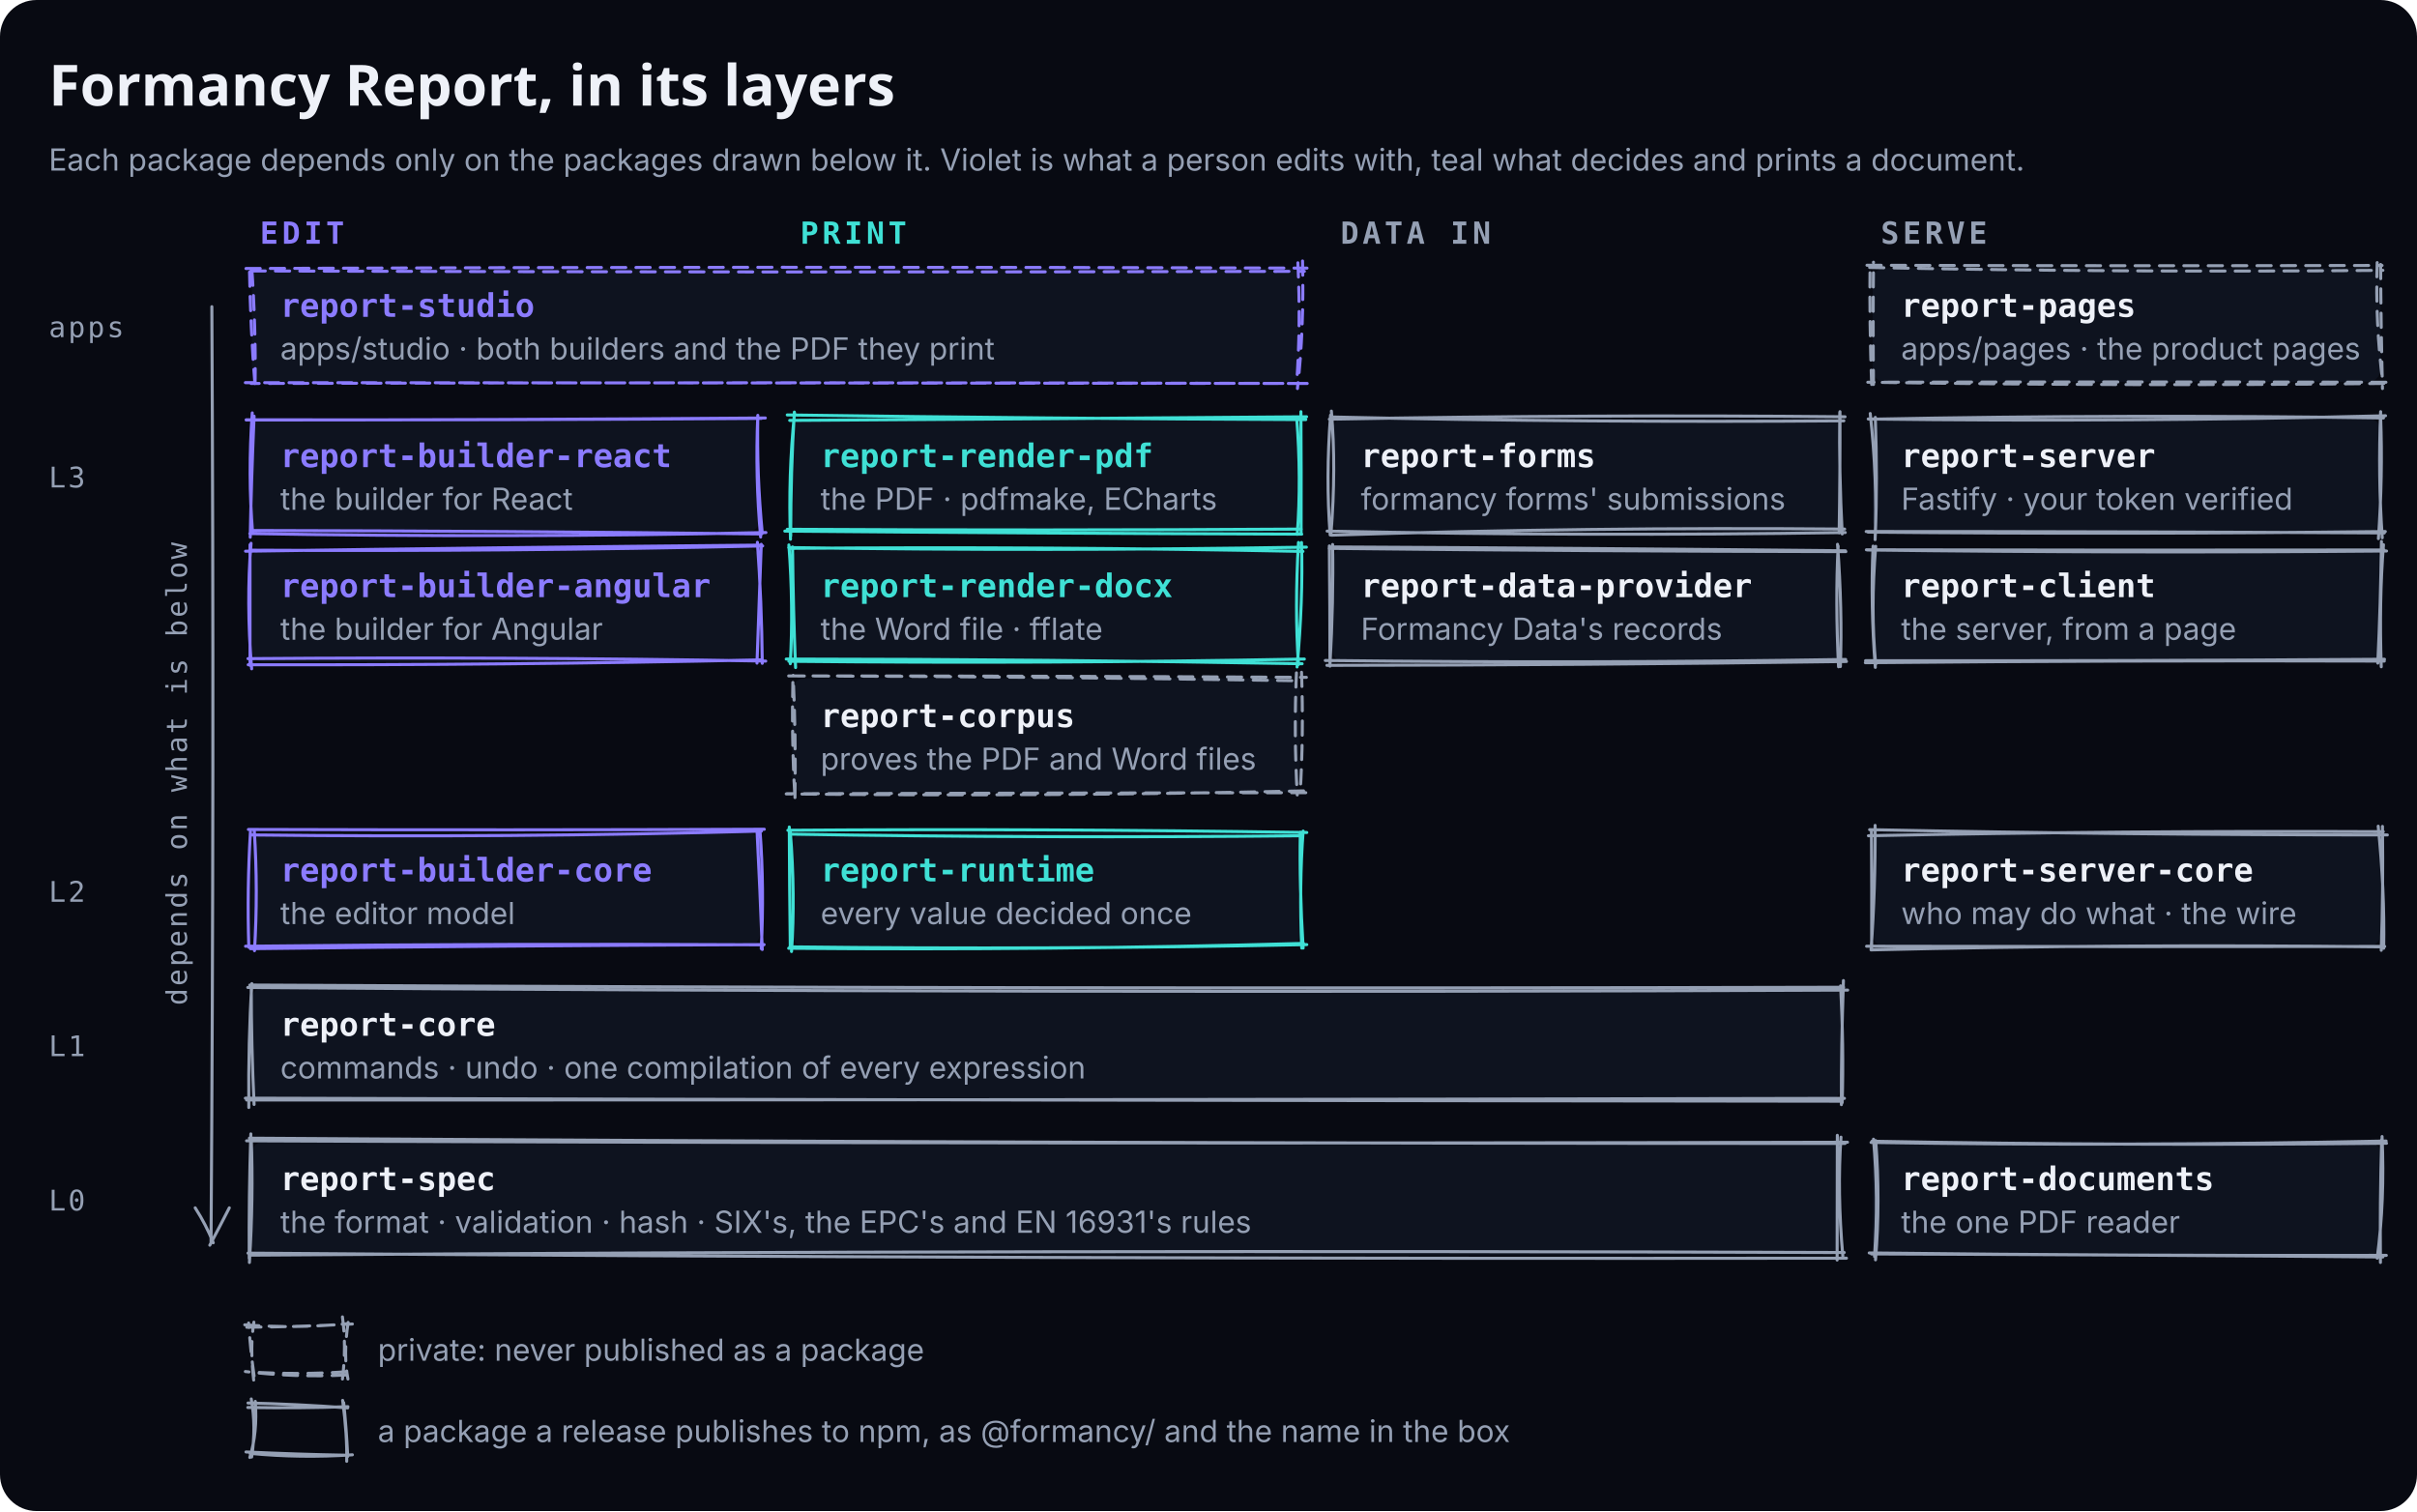
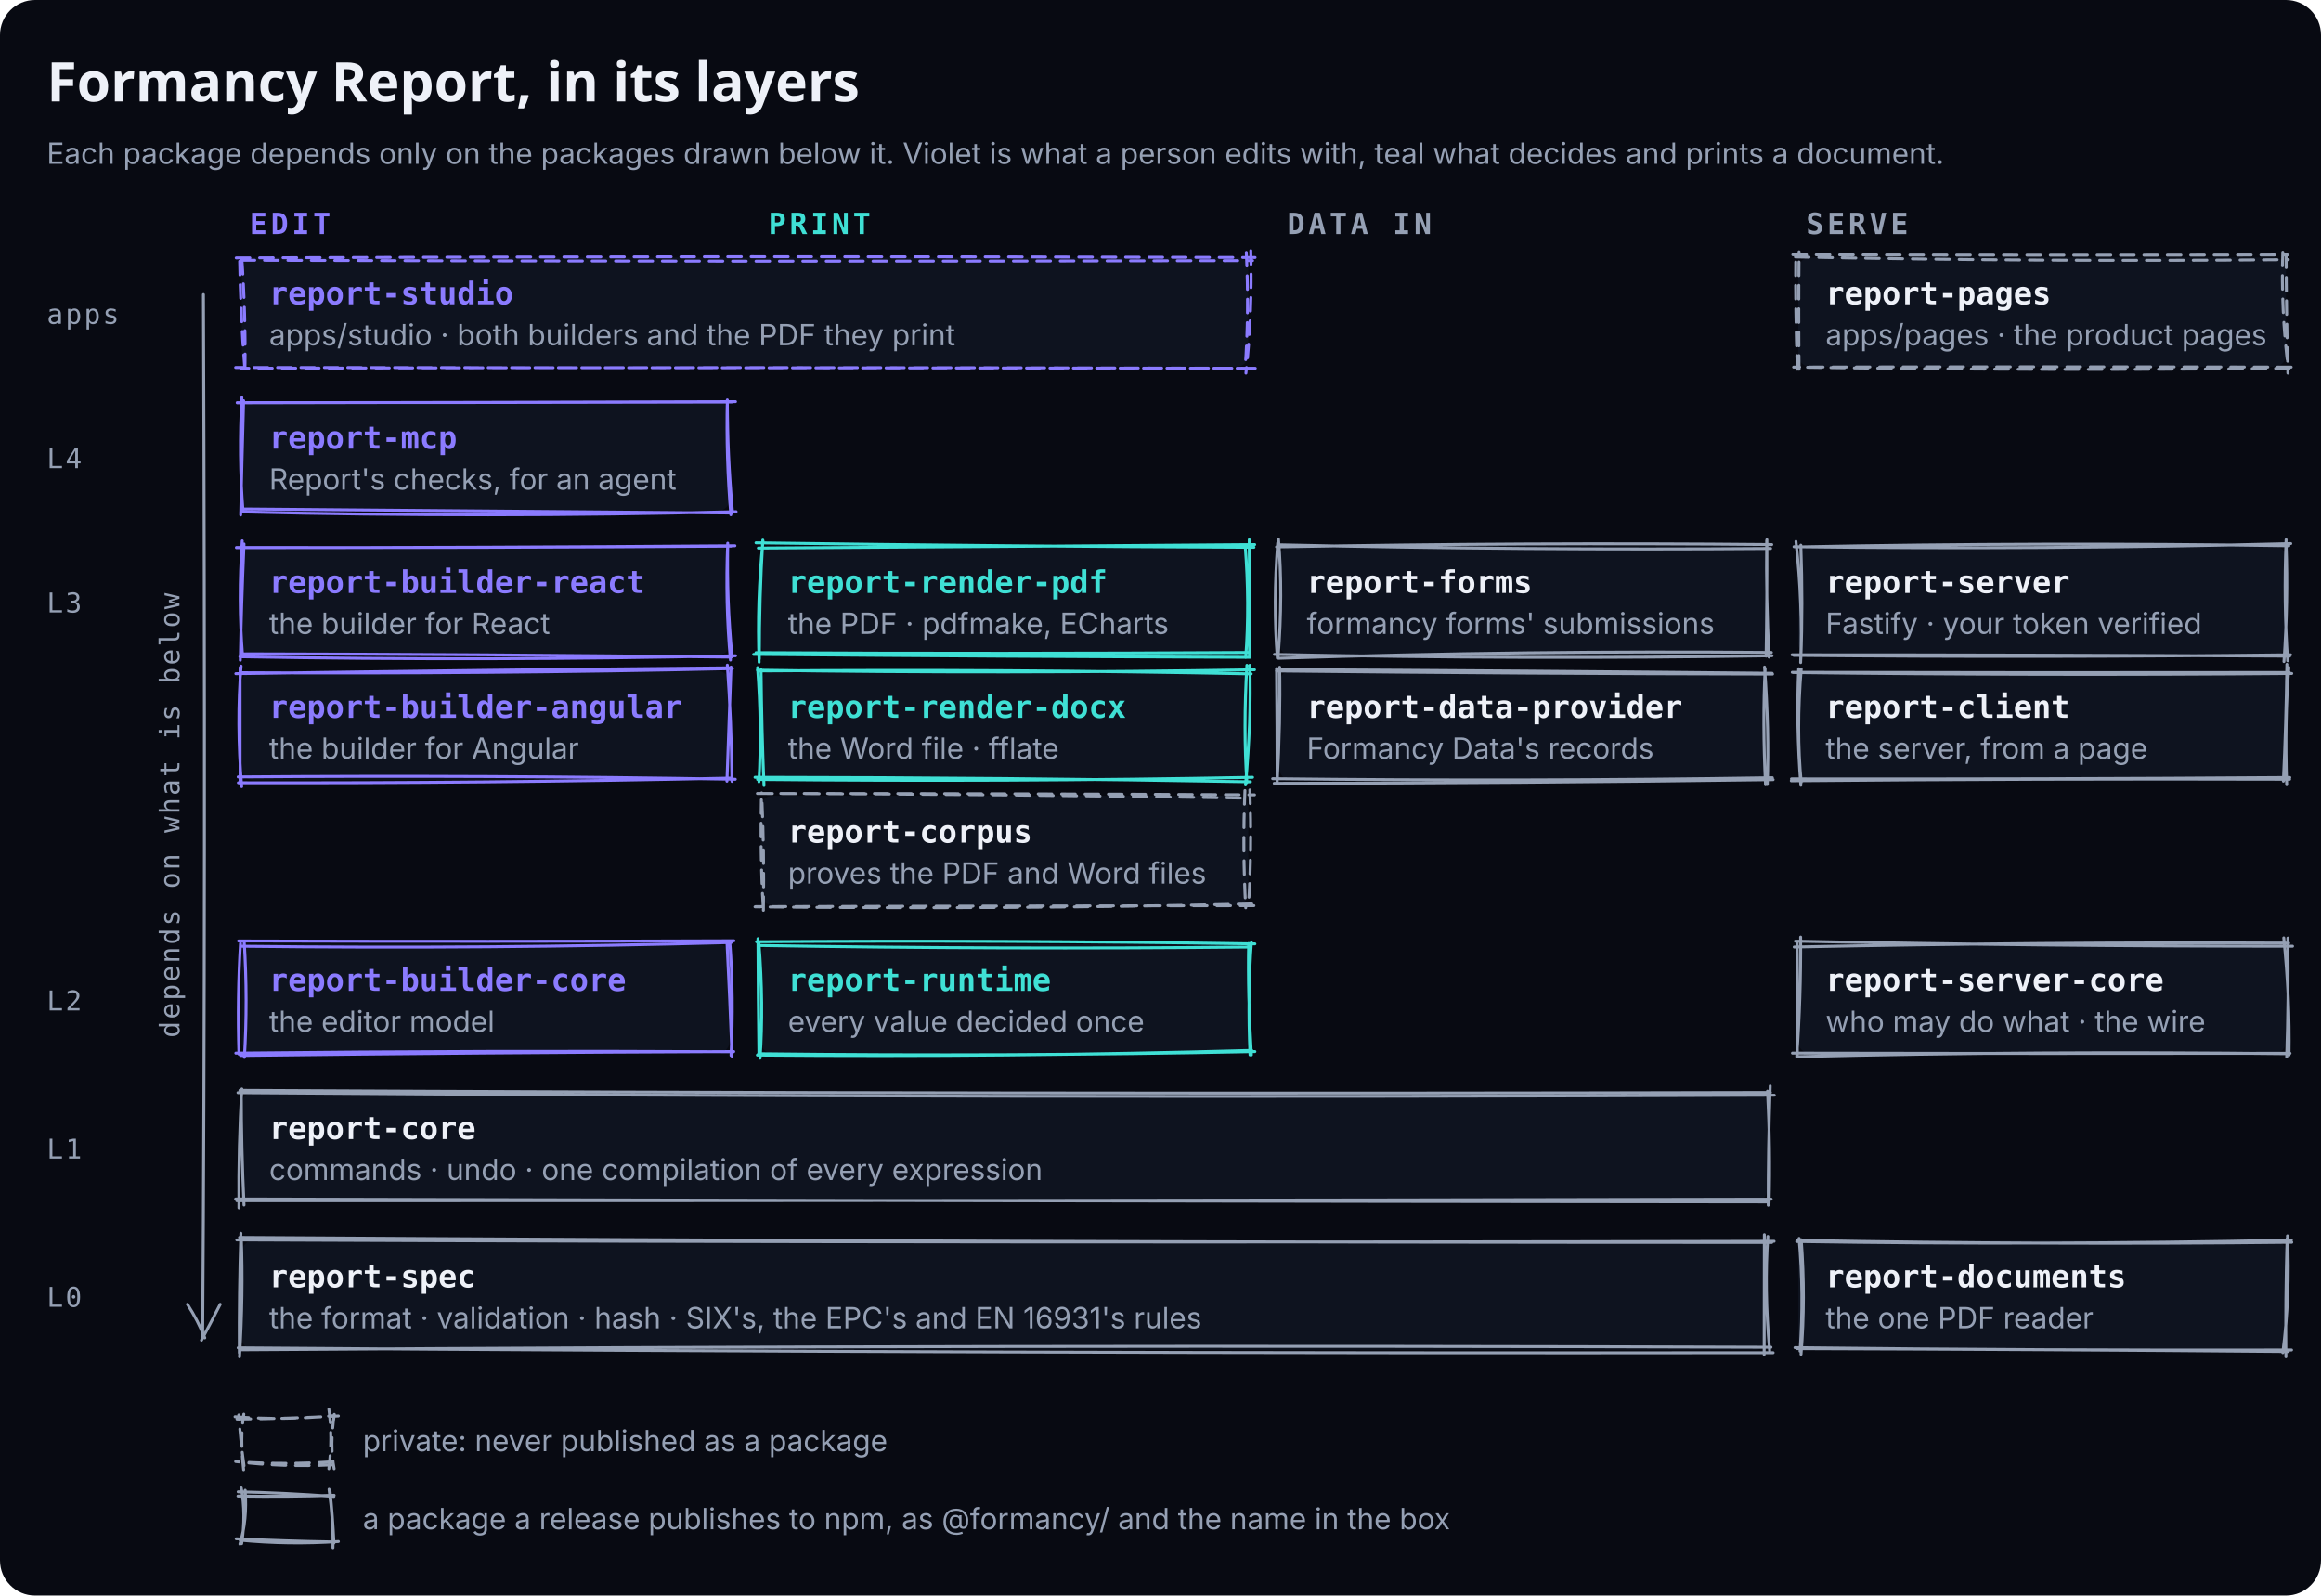
- <svg xmlns="http://www.w3.org/2000/svg" viewBox="0 0 1190 744" width="1190" height="744" role="img" aria-labelledby="title description">
+ <svg xmlns="http://www.w3.org/2000/svg" viewBox="0 0 1190 818" width="1190" height="818" role="img" aria-labelledby="title description">
  <style>
    /* The room's colours, each named as @formancy/themes/room.css names it (0034, narrowed by 0079): an image cannot
       import the room, so each is typed here, and scripts/architecture.test.mjs holds it to the installed room.css. */
    .fill-ground { fill: #080a12; }
    .fill-glass { fill: rgb(17 22 36 / 74%); }
    .fill-text { fill: #eef1f8; }
    .fill-muted { fill: #95a0b4; }
    .fill-client { fill: #8b7bff; }
    .fill-server { fill: #3fe0d5; }
    .stroke-muted { stroke: #95a0b4; }
    .stroke-client { stroke: #8b7bff; }
    .stroke-server { stroke: #3fe0d5; }
    .pen { fill: none; stroke-width: 1.5; stroke-linecap: round; stroke-linejoin: round; }
    /* What is private, never published as a package: the one rule that dashes. */
    .private { stroke-dasharray: 7 5; }
    .name { font: 600 16px 'IBM Plex Mono', ui-monospace, SFMono-Regular, Menlo, Consolas, monospace; }
    .says { font: 15px 'IBM Plex Sans', ui-sans-serif, system-ui, -apple-system, 'Segoe UI', sans-serif; }
    .heading { font: 700 28px Archivo, 'IBM Plex Sans', ui-sans-serif, system-ui, sans-serif; }
    .column { font: 600 15px 'IBM Plex Mono', ui-monospace, SFMono-Regular, Menlo, Consolas, monospace; letter-spacing: 0.12em; }
    .layer { font: 14px 'IBM Plex Mono', ui-monospace, SFMono-Regular, Menlo, Consolas, monospace; letter-spacing: 0.08em; }
  </style>
-   <rect class="fill-ground" x="0" y="0" width="1190" height="744" rx="18" />
+   <rect class="fill-ground" x="0" y="0" width="1190" height="818" rx="18" />
  <text class="heading fill-text" x="24" y="52">Formancy Report, in its layers</text>
  <text class="says fill-muted" x="24" y="84">Each package depends only on the packages drawn below it. Violet is what a person edits with, teal what decides and prints a document.</text>
  <text class="column fill-client" x="128" y="120">EDIT</text>
  <text class="column fill-server" x="394" y="120">PRINT</text>
  <text class="column fill-muted" x="660" y="120">DATA IN</text>
  <text class="column fill-muted" x="926" y="120">SERVE</text>
  <text class="layer fill-muted" x="24" y="166">apps</text>
-   <text class="layer fill-muted" x="24" y="240">L3</text>
-   <text class="layer fill-muted" x="24" y="444">L2</text>
-   <text class="layer fill-muted" x="24" y="520">L1</text>
-   <text class="layer fill-muted" x="24" y="596">L0</text>
-   <path class="pen stroke-muted" d="M104.3 151 Q105.5 379.6 103.9 611.5 M105 611.9 Q101.5 603.1 96.1 594.7 M103.3 613.1 Q107.8 604.7 112.9 594.7" />
-   <text class="layer fill-muted" transform="translate(92 381) rotate(-90)" text-anchor="middle">depends on what is below</text>
+   <text class="layer fill-muted" x="24" y="240">L4</text>
+   <text class="layer fill-muted" x="24" y="314">L3</text>
+   <text class="layer fill-muted" x="24" y="518">L2</text>
+   <text class="layer fill-muted" x="24" y="594">L1</text>
+   <text class="layer fill-muted" x="24" y="670">L0</text>
+   <path class="pen stroke-muted" d="M104.3 151 Q105.5 453.6 103.9 685.5 M105 685.9 Q101.5 677.1 96.1 668.7 M103.3 687.1 Q107.8 678.7 112.9 668.7" />
+   <text class="layer fill-muted" transform="translate(92 418) rotate(-90)" text-anchor="middle">depends on what is below</text>
  <g id="report-studio">
    <rect class="fill-glass" x="124" y="132" width="516" height="56" rx="6" />
    <path class="pen stroke-client private" d="M123.6 133.4 Q384.8 134.3 642.2 133.6 M641.3 128.5 Q642.1 162 638.8 191.3 M643.6 188.8 Q382.9 188.1 123.6 188.8 M125.5 188.9 Q123.3 162.1 122.8 131 M121.1 132.2 Q380.5 131.1 643.5 132 M639 129.4 Q640.5 160 638.4 188.9 M641.3 188.8 Q380.9 188.5 120.8 188.4 M125.6 188.5 Q126 161.5 123.9 131" />
    <text class="name fill-client" x="138" y="156">report-studio</text>
    <text class="says fill-muted" x="138" y="177">apps/studio · both builders and the PDF they print</text>
  </g>
  <g id="report-pages">
    <rect class="fill-glass" x="922" y="132" width="250" height="56" rx="6" />
    <path class="pen stroke-muted private" d="M919.2 130.6 Q1045.5 131 1172.8 130.7 M1170.4 129.3 Q1169.4 159 1173.2 188.8 M1173.7 188.8 Q1047.4 190.2 920.5 188.2 M922.4 189.3 Q922.1 160.9 922.4 129.1 M920.5 131.7 Q1049.2 134.3 1173.2 133.1 M1172.1 130.2 Q1172.2 158.7 1173 191.3 M1174.7 188.2 Q1047.3 187.9 919.6 188.2 M921.5 189.3 Q920.4 159.6 920.7 130.8" />
    <text class="name fill-text" x="936" y="156">report-pages</text>
    <text class="says fill-muted" x="936" y="177">apps/pages · the product pages</text>
  </g>
+   <g id="report-mcp">
+     <rect class="fill-glass" x="124" y="206" width="250" height="56" rx="6" />
+     <path class="pen stroke-client" d="M121.6 206.5 Q247 206.3 377.1 205.9 M372.9 205 Q372.2 234.7 374.7 263.9 M375.3 263 Q247.1 261.9 123.7 260.9 M124.6 262.2 Q122.3 233.5 124 203.8 M121.6 206.4 Q249.1 206.4 375.2 206.1 M372.9 205.9 Q372.9 232.7 375.5 262.1 M377.4 262.3 Q250.3 265.5 123.4 262.4 M123.4 264 Q124 237.2 124.9 205.4" />
+     <text class="name fill-client" x="138" y="230">report-mcp</text>
+     <text class="says fill-muted" x="138" y="251">Report's checks, for an agent</text>
+   </g>
  <g id="report-builder-react">
-     <rect class="fill-glass" x="124" y="206" width="250" height="56" rx="6" />
-     <path class="pen stroke-client" d="M121.2 206.8 Q246.8 206.8 376.8 205.8 M373.1 204.5 Q371.8 235 374.5 264.4 M375 262.9 Q247.3 261.4 123.3 261.2 M124.4 262.7 Q122 233.4 124.2 203.3 M121.2 206.7 Q248.9 206.9 374.9 206 M373.1 205.4 Q372.5 233 375.3 262.6 M377.1 262.2 Q250.5 265 123 262.7 M123.2 264.5 Q123.7 237.1 125.1 204.9" />
-     <text class="name fill-client" x="138" y="230">report-builder-react</text>
-     <text class="says fill-muted" x="138" y="251">the builder for React</text>
+     <rect class="fill-glass" x="124" y="280" width="250" height="56" rx="6" />
+     <path class="pen stroke-client" d="M121.2 280.8 Q246.8 280.8 376.8 279.8 M373.1 278.5 Q371.8 309 374.5 338.4 M375 336.9 Q247.3 335.4 123.3 335.2 M124.4 336.7 Q122 307.4 124.2 277.3 M121.2 280.7 Q248.9 280.9 374.9 280 M373.1 279.4 Q372.5 307 375.3 336.6 M377.1 336.2 Q250.5 339 123 336.7 M123.2 338.5 Q123.7 311.1 125.1 278.9" />
+     <text class="name fill-client" x="138" y="304">report-builder-react</text>
+     <text class="says fill-muted" x="138" y="325">the builder for React</text>
  </g>
  <g id="report-builder-angular">
-     <rect class="fill-glass" x="124" y="270" width="250" height="56" rx="6" />
-     <path class="pen stroke-client" d="M123.3 270.9 Q249.5 271.6 375.5 268.8 M374.8 268 Q373.7 297.9 372.7 326.5 M374.4 324.9 Q249.5 327.6 122.2 327.3 M123.9 329.3 Q121.2 296.2 123.6 267.5 M120.9 271.4 Q247.9 269.5 374.4 268.4 M372.9 267 Q375 295.9 375.3 326.6 M377 325.5 Q250.4 323.3 122.1 324.3 M123.1 327.6 Q123.1 299.3 123.1 268.2" />
-     <text class="name fill-client" x="138" y="294">report-builder-angular</text>
-     <text class="says fill-muted" x="138" y="315">the builder for Angular</text>
+     <rect class="fill-glass" x="124" y="344" width="250" height="56" rx="6" />
+     <path class="pen stroke-client" d="M123.3 344.9 Q249.5 345.6 375.5 342.8 M374.8 342 Q373.7 371.9 372.7 400.5 M374.4 398.9 Q249.5 401.6 122.2 401.3 M123.9 403.3 Q121.2 370.2 123.6 341.5 M120.9 345.4 Q247.9 343.5 374.4 342.4 M372.9 341 Q375 369.9 375.3 400.6 M377 399.5 Q250.4 397.3 122.1 398.3 M123.1 401.6 Q123.1 373.3 123.1 342.2" />
+     <text class="name fill-client" x="138" y="368">report-builder-angular</text>
+     <text class="says fill-muted" x="138" y="389">the builder for Angular</text>
  </g>
  <g id="report-render-pdf">
-     <rect class="fill-glass" x="390" y="206" width="250" height="56" rx="6" />
-     <path class="pen stroke-server" d="M387.6 204.3 Q516.1 206.1 642.9 206.6 M640.5 202.7 Q640.7 231.5 640.6 262.7 M640.9 263 Q514 262.6 386.4 261.5 M389.3 263.9 Q389.3 231.7 391.1 202.9 M388.8 207 Q515.2 206.2 643.3 205.2 M638.4 205.4 Q640.8 235.7 638.7 263.1 M640.7 260.5 Q513.2 261.3 387.6 260.6 M389.2 265.5 Q388 234 391.2 203.4" />
-     <text class="name fill-server" x="404" y="230">report-render-pdf</text>
-     <text class="says fill-muted" x="404" y="251">the PDF · pdfmake, ECharts</text>
+     <rect class="fill-glass" x="390" y="280" width="250" height="56" rx="6" />
+     <path class="pen stroke-server" d="M387.6 278.3 Q516.1 280.1 642.9 280.6 M640.5 276.7 Q640.7 305.5 640.6 336.7 M640.9 337 Q514 336.6 386.4 335.5 M389.3 337.9 Q389.3 305.7 391.1 276.9 M388.8 281 Q515.2 280.2 643.3 279.2 M638.4 279.4 Q640.8 309.7 638.7 337.1 M640.7 334.5 Q513.2 335.3 387.6 334.6 M389.2 339.5 Q388 308 391.2 277.4" />
+     <text class="name fill-server" x="404" y="304">report-render-pdf</text>
+     <text class="says fill-muted" x="404" y="325">the PDF · pdfmake, ECharts</text>
  </g>
  <g id="report-render-docx">
-     <rect class="fill-glass" x="390" y="270" width="250" height="56" rx="6" />
-     <path class="pen stroke-server" d="M388.9 270 Q516.6 269 641.5 271.5 M640.8 267.1 Q641.6 295.9 638.6 328.4 M642.2 324.5 Q516.1 326.9 388.4 325.6 M389.1 326.8 Q390.7 298.4 388.4 268.3 M388.3 269.6 Q515.7 271.5 643.2 269.4 M639.3 267.1 Q637.4 299.7 639.3 327.2 M641.1 326.8 Q516 324.6 387.1 324.5 M391.7 328.7 Q390.5 300.7 390.2 269.3" />
-     <text class="name fill-server" x="404" y="294">report-render-docx</text>
-     <text class="says fill-muted" x="404" y="315">the Word file · fflate</text>
+     <rect class="fill-glass" x="390" y="344" width="250" height="56" rx="6" />
+     <path class="pen stroke-server" d="M388.9 344 Q516.6 343 641.5 345.5 M640.8 341.1 Q641.6 369.9 638.6 402.4 M642.2 398.5 Q516.1 400.9 388.4 399.6 M389.1 400.8 Q390.7 372.4 388.4 342.3 M388.3 343.6 Q515.7 345.5 643.2 343.4 M639.3 341.1 Q637.4 373.7 639.3 401.2 M641.1 400.8 Q516 398.6 387.1 398.5 M391.7 402.7 Q390.5 374.7 390.2 343.3" />
+     <text class="name fill-server" x="404" y="368">report-render-docx</text>
+     <text class="says fill-muted" x="404" y="389">the Word file · fflate</text>
  </g>
  <g id="report-corpus">
-     <rect class="fill-glass" x="390" y="334" width="250" height="56" rx="6" />
-     <path class="pen stroke-muted private" d="M389 332.8 Q512.6 333.1 640.4 335.2 M640.8 331 Q641.9 361.7 640.1 390.9 M641.8 389.4 Q515.4 392.3 387.1 390.9 M391.4 392.7 Q391.9 361.9 390.5 332.5 M388.3 332.8 Q516 332.8 643.2 333.5 M638.3 331.3 Q637 361.3 638.7 391.4 M642.9 390.3 Q517.2 390.4 387.3 390.8 M391.3 391 Q389.7 364.1 390.4 333.2" />
-     <text class="name fill-text" x="404" y="358">report-corpus</text>
-     <text class="says fill-muted" x="404" y="379">proves the PDF and Word files</text>
+     <rect class="fill-glass" x="390" y="408" width="250" height="56" rx="6" />
+     <path class="pen stroke-muted private" d="M389 406.8 Q512.6 407.1 640.4 409.2 M640.8 405 Q641.9 435.7 640.1 464.9 M641.8 463.4 Q515.4 466.3 387.1 464.9 M391.4 466.7 Q391.9 435.9 390.5 406.5 M388.3 406.8 Q516 406.8 643.2 407.5 M638.3 405.3 Q637 435.3 638.7 465.4 M642.9 464.3 Q517.2 464.4 387.3 464.8 M391.3 465 Q389.7 438.1 390.4 407.2" />
+     <text class="name fill-text" x="404" y="432">report-corpus</text>
+     <text class="says fill-muted" x="404" y="453">proves the PDF and Word files</text>
  </g>
  <g id="report-forms">
-     <rect class="fill-glass" x="656" y="206" width="250" height="56" rx="6" />
-     <path class="pen stroke-muted" d="M654.5 206.4 Q783.8 204 908.4 205.2 M905.8 203.1 Q905.4 232.4 907 262.9 M908.5 262.2 Q783.4 264.2 653.4 261.5 M654.9 263.4 Q652.7 235.1 655.1 204.4 M655.4 205.3 Q782.7 208.2 907.8 207.2 M905.9 202.7 Q906 232.4 905.5 262.4 M908.2 260.5 Q782.8 259.4 655.5 263.5 M655.3 262.9 Q657.9 230.5 655.5 202.4" />
-     <text class="name fill-text" x="670" y="230">report-forms</text>
-     <text class="says fill-muted" x="670" y="251">formancy forms' submissions</text>
+     <rect class="fill-glass" x="656" y="280" width="250" height="56" rx="6" />
+     <path class="pen stroke-muted" d="M654.5 280.4 Q783.8 278 908.4 279.2 M905.8 277.1 Q905.4 306.4 907 336.9 M908.5 336.2 Q783.4 338.2 653.4 335.5 M654.9 337.4 Q652.7 309.1 655.1 278.4 M655.4 279.3 Q782.7 282.2 907.8 281.2 M905.9 276.7 Q906 306.4 905.5 336.4 M908.2 334.5 Q782.8 333.4 655.5 337.5 M655.3 336.9 Q657.9 304.5 655.5 276.4" />
+     <text class="name fill-text" x="670" y="304">report-forms</text>
+     <text class="says fill-muted" x="670" y="325">formancy forms' submissions</text>
  </g>
  <g id="report-data-provider">
-     <rect class="fill-glass" x="656" y="270" width="250" height="56" rx="6" />
-     <path class="pen stroke-muted" d="M654.4 270 Q783.5 271.4 908.8 271.6 M905 268.9 Q903.6 296.2 905.2 328.3 M908.7 324.7 Q781.8 326.7 652.5 325.2 M654.8 327.5 Q656.6 295.6 656.1 268.1 M655.4 269.3 Q781.7 269.9 908.6 271.2 M904.7 268 Q907.1 300.3 906.1 328.2 M909.1 325.7 Q779.1 327.5 653.3 327.6 M654.8 328 Q654.8 298.5 654.5 268.8" />
-     <text class="name fill-text" x="670" y="294">report-data-provider</text>
-     <text class="says fill-muted" x="670" y="315">Formancy Data's records</text>
+     <rect class="fill-glass" x="656" y="344" width="250" height="56" rx="6" />
+     <path class="pen stroke-muted" d="M654.4 344 Q783.5 345.4 908.8 345.6 M905 342.9 Q903.6 370.2 905.2 402.3 M908.7 398.7 Q781.8 400.7 652.5 399.2 M654.8 401.5 Q656.6 369.6 656.1 342.1 M655.4 343.3 Q781.7 343.9 908.6 345.2 M904.7 342 Q907.1 374.3 906.1 402.2 M909.1 399.7 Q779.1 401.5 653.3 401.6 M654.8 402 Q654.8 372.5 654.5 342.8" />
+     <text class="name fill-text" x="670" y="368">report-data-provider</text>
+     <text class="says fill-muted" x="670" y="389">Formancy Data's records</text>
  </g>
  <g id="report-server">
-     <rect class="fill-glass" x="922" y="206" width="250" height="56" rx="6" />
-     <path class="pen stroke-muted" d="M919.8 206.3 Q1048.9 207.9 1174.5 204.7 M1172.1 205.5 Q1173.2 233.9 1171 265.2 M1173.9 262.4 Q1045.4 261.7 918.8 261.7 M923.2 265.7 Q924.4 236.1 920.8 203.6 M921.5 206.4 Q1047.4 203.9 1173.5 205.8 M1172.1 202.7 Q1170.8 234.8 1172.9 264.8 M1174.4 261.7 Q1046.1 263.2 919.7 262 M923.3 263.6 Q924.4 236.1 923.3 205.5" />
-     <text class="name fill-text" x="936" y="230">report-server</text>
-     <text class="says fill-muted" x="936" y="251">Fastify · your token verified</text>
+     <rect class="fill-glass" x="922" y="280" width="250" height="56" rx="6" />
+     <path class="pen stroke-muted" d="M919.8 280.3 Q1048.9 281.9 1174.5 278.7 M1172.1 279.5 Q1173.2 307.9 1171 339.2 M1173.9 336.4 Q1045.4 335.7 918.8 335.7 M923.2 339.7 Q924.4 310.1 920.8 277.6 M921.5 280.4 Q1047.4 277.9 1173.5 279.8 M1172.1 276.7 Q1170.8 308.8 1172.9 338.8 M1174.4 335.7 Q1046.1 337.2 919.7 336 M923.3 337.6 Q924.4 310.1 923.3 279.5" />
+     <text class="name fill-text" x="936" y="304">report-server</text>
+     <text class="says fill-muted" x="936" y="325">Fastify · your token verified</text>
  </g>
  <g id="report-client">
-     <rect class="fill-glass" x="922" y="270" width="250" height="56" rx="6" />
-     <path class="pen stroke-muted" d="M918.9 270.7 Q1044.4 271 1173.8 270.8 M1172.5 266.6 Q1172.1 297.5 1170.7 326.5 M1173.9 325.5 Q1046.6 325.1 918.4 326.3 M923.5 327.1 Q920.9 300.2 923.5 269 M919.4 270.8 Q1046.9 272.4 1175 271.3 M1173.5 268.2 Q1171.3 295.7 1172.4 328.3 M1174 324.6 Q1048 325.5 918.5 325.3 M923.3 328.6 Q920.9 297.9 922.2 268.9" />
-     <text class="name fill-text" x="936" y="294">report-client</text>
-     <text class="says fill-muted" x="936" y="315">the server, from a page</text>
+     <rect class="fill-glass" x="922" y="344" width="250" height="56" rx="6" />
+     <path class="pen stroke-muted" d="M918.9 344.7 Q1044.4 345 1173.8 344.8 M1172.5 340.6 Q1172.1 371.5 1170.7 400.5 M1173.9 399.5 Q1046.6 399.1 918.4 400.3 M923.5 401.1 Q920.9 374.2 923.5 343 M919.4 344.8 Q1046.9 346.4 1175 345.3 M1173.5 342.2 Q1171.3 369.7 1172.4 402.3 M1174 398.6 Q1048 399.5 918.5 399.3 M923.3 402.6 Q920.9 371.9 922.2 342.9" />
+     <text class="name fill-text" x="936" y="368">report-client</text>
+     <text class="says fill-muted" x="936" y="389">the server, from a page</text>
  </g>
  <g id="report-builder-core">
-     <rect class="fill-glass" x="124" y="410" width="250" height="56" rx="6" />
-     <path class="pen stroke-client" d="M122.3 408.4 Q251.7 408.8 376.3 408.3 M372.7 408.5 Q374.2 438.1 375.3 467.5 M376.2 465.1 Q247.5 465.6 123.3 467.1 M125.3 468.1 Q127.1 438.9 125.2 408.9 M123.7 411.1 Q251.5 412.6 374.9 409.2 M374.2 409.2 Q376.3 437 374.8 467.1 M376.1 465.2 Q250.7 464.5 120.9 465.9 M122.5 466.4 Q121.6 437.3 123.3 409.6" />
-     <text class="name fill-client" x="138" y="434">report-builder-core</text>
-     <text class="says fill-muted" x="138" y="455">the editor model</text>
+     <rect class="fill-glass" x="124" y="484" width="250" height="56" rx="6" />
+     <path class="pen stroke-client" d="M122.3 482.4 Q251.7 482.8 376.3 482.3 M372.7 482.5 Q374.2 512.1 375.3 541.5 M376.2 539.1 Q247.5 539.6 123.3 541.1 M125.3 542.1 Q127.1 512.9 125.2 482.9 M123.7 485.1 Q251.5 486.6 374.9 483.2 M374.2 483.2 Q376.3 511 374.8 541.1 M376.1 539.2 Q250.7 538.5 120.9 539.9 M122.5 540.4 Q121.6 511.3 123.3 483.6" />
+     <text class="name fill-client" x="138" y="508">report-builder-core</text>
+     <text class="says fill-muted" x="138" y="529">the editor model</text>
  </g>
  <g id="report-runtime">
-     <rect class="fill-glass" x="390" y="410" width="250" height="56" rx="6" />
-     <path class="pen stroke-server" d="M387.9 408.8 Q513.4 407.9 643.4 409.9 M640.2 409.7 Q639.7 435.8 641.6 466.8 M643.4 465.1 Q517.7 467.7 388.9 466.2 M389.1 466.6 Q388.7 436.2 388.6 407.2 M388.8 410.7 Q514.2 412.8 641.3 411.5 M641.6 409.2 Q639.6 435.7 640.9 466.8 M641.8 464.5 Q517.1 468 388.3 466.9 M389.7 468.5 Q391.6 440.9 389.1 409.4" />
-     <text class="name fill-server" x="404" y="434">report-runtime</text>
-     <text class="says fill-muted" x="404" y="455">every value decided once</text>
+     <rect class="fill-glass" x="390" y="484" width="250" height="56" rx="6" />
+     <path class="pen stroke-server" d="M387.9 482.8 Q513.4 481.9 643.4 483.9 M640.2 483.7 Q639.7 509.8 641.6 540.8 M643.4 539.1 Q517.7 541.7 388.9 540.2 M389.1 540.6 Q388.7 510.2 388.6 481.2 M388.8 484.7 Q514.2 486.8 641.3 485.5 M641.6 483.2 Q639.6 509.7 640.9 540.8 M641.8 538.5 Q517.1 542 388.3 540.9 M389.7 542.5 Q391.6 514.9 389.1 483.4" />
+     <text class="name fill-server" x="404" y="508">report-runtime</text>
+     <text class="says fill-muted" x="404" y="529">every value decided once</text>
  </g>
  <g id="report-server-core">
-     <rect class="fill-glass" x="922" y="410" width="250" height="56" rx="6" />
-     <path class="pen stroke-muted" d="M919.9 411.5 Q1045.5 408.9 1173.4 409.5 M1170.9 406.8 Q1174.1 438 1173.6 466.9 M1172.9 466.2 Q1045.2 464.7 921.4 467.7 M921.2 467.7 Q923.4 437.5 923.2 406.4 M920.5 408.5 Q1048.1 411.1 1175.4 411.1 M1173 406.9 Q1173.4 438.9 1172.4 467.9 M1174.1 466 Q1045.1 466.2 919 465.9 M921.5 466.6 Q921.6 437.1 921.4 409.5" />
-     <text class="name fill-text" x="936" y="434">report-server-core</text>
-     <text class="says fill-muted" x="936" y="455">who may do what · the wire</text>
+     <rect class="fill-glass" x="922" y="484" width="250" height="56" rx="6" />
+     <path class="pen stroke-muted" d="M919.9 485.5 Q1045.5 482.9 1173.4 483.5 M1170.9 480.8 Q1174.1 512 1173.6 540.9 M1172.9 540.2 Q1045.2 538.7 921.4 541.7 M921.2 541.7 Q923.4 511.5 923.2 480.4 M920.5 482.5 Q1048.1 485.1 1175.4 485.1 M1173 480.9 Q1173.4 512.9 1172.4 541.9 M1174.1 540 Q1045.1 540.2 919 539.9 M921.5 540.6 Q921.6 511.1 921.4 483.5" />
+     <text class="name fill-text" x="936" y="508">report-server-core</text>
+     <text class="says fill-muted" x="936" y="529">who may do what · the wire</text>
  </g>
  <g id="report-core">
-     <rect class="fill-glass" x="124" y="486" width="782" height="56" rx="6" />
-     <path class="pen stroke-muted" d="M122 486.2 Q516.4 489.2 909.7 487.5 M907.6 482.8 Q906.5 515.2 906.6 543.9 M906.5 542.2 Q513.5 541.8 120.8 540.7 M122.5 545.3 Q122.2 512.5 124 484.3 M123 485 Q514.3 487.1 907.7 486.1 M906.2 485.4 Q907.8 514.9 907 542.9 M908.1 540.8 Q515.7 541.7 121.4 541.6 M125.1 543.8 Q123.7 514.9 123.7 485" />
-     <text class="name fill-text" x="138" y="510">report-core</text>
-     <text class="says fill-muted" x="138" y="531">commands · undo · one compilation of every expression</text>
+     <rect class="fill-glass" x="124" y="560" width="782" height="56" rx="6" />
+     <path class="pen stroke-muted" d="M122 560.2 Q516.4 563.2 909.7 561.5 M907.6 556.8 Q906.5 589.2 906.6 617.9 M906.5 616.2 Q513.5 615.8 120.8 614.7 M122.5 619.3 Q122.2 586.5 124 558.3 M123 559 Q514.3 561.1 907.7 560.1 M906.2 559.4 Q907.8 588.9 907 616.9 M908.1 614.8 Q515.7 615.7 121.4 615.6 M125.1 617.8 Q123.7 588.9 123.7 559" />
+     <text class="name fill-text" x="138" y="584">report-core</text>
+     <text class="says fill-muted" x="138" y="605">commands · undo · one compilation of every expression</text>
  </g>
  <g id="report-spec">
-     <rect class="fill-glass" x="124" y="562" width="782" height="56" rx="6" />
-     <path class="pen stroke-muted" d="M122.8 560.4 Q517.5 563 908.4 563 M906.4 559.9 Q904.5 586.9 907.3 618.4 M908 616.7 Q515.3 615.3 123.5 618 M122.8 621.6 Q124.8 589.9 123.7 560.3 M121.4 561.7 Q514.3 563.4 909.6 562.4 M904.6 559 Q904.6 589.8 904.5 620.4 M909.1 619.5 Q513.8 620 122.1 617 M122.7 619.6 Q122.5 589 123.5 558.3" />
-     <text class="name fill-text" x="138" y="586">report-spec</text>
-     <text class="says fill-muted" x="138" y="607">the format · validation · hash · SIX's, the EPC's and EN 16931's rules</text>
+     <rect class="fill-glass" x="124" y="636" width="782" height="56" rx="6" />
+     <path class="pen stroke-muted" d="M122.8 634.4 Q517.5 637 908.4 637 M906.4 633.9 Q904.5 660.9 907.3 692.4 M908 690.7 Q515.3 689.3 123.5 692 M122.8 695.6 Q124.8 663.9 123.7 634.3 M121.4 635.7 Q514.3 637.4 909.6 636.4 M904.6 633 Q904.6 663.8 904.5 694.4 M909.1 693.5 Q513.8 694 122.1 691 M122.7 693.6 Q122.5 663 123.5 632.3" />
+     <text class="name fill-text" x="138" y="660">report-spec</text>
+     <text class="says fill-muted" x="138" y="681">the format · validation · hash · SIX's, the EPC's and EN 16931's rules</text>
  </g>
  <g id="report-documents">
-     <rect class="fill-glass" x="922" y="562" width="250" height="56" rx="6" />
-     <path class="pen stroke-muted" d="M921.7 561.9 Q1049.8 564.3 1175 562.9 M1172.8 559.6 Q1174.2 591 1170.4 619.5 M1173.2 618.9 Q1049.2 617.8 921.4 617.4 M922.9 618.7 Q925 589.2 922.4 560.9 M921.2 562.5 Q1046.7 564.5 1174.8 561.8 M1172.6 561 Q1171.7 593.2 1172 621.6 M1174.9 618.1 Q1048.1 618.4 920.3 616.9 M923.4 620.3 Q925.8 591.7 923.5 561.6" />
-     <text class="name fill-text" x="936" y="586">report-documents</text>
-     <text class="says fill-muted" x="936" y="607">the one PDF reader</text>
+     <rect class="fill-glass" x="922" y="636" width="250" height="56" rx="6" />
+     <path class="pen stroke-muted" d="M921.7 635.9 Q1049.8 638.3 1175 636.9 M1172.8 633.6 Q1174.2 665 1170.4 693.5 M1173.2 692.9 Q1049.2 691.8 921.4 691.4 M922.9 692.7 Q925 663.2 922.4 634.9 M921.2 636.5 Q1046.7 638.5 1174.8 635.8 M1172.6 635 Q1171.7 667.2 1172 695.6 M1174.9 692.1 Q1048.1 692.4 920.3 690.9 M923.4 694.3 Q925.8 665.7 923.5 635.6" />
+     <text class="name fill-text" x="936" y="660">report-documents</text>
+     <text class="says fill-muted" x="936" y="681">the one PDF reader</text>
  </g>
-   <path class="pen stroke-muted private" d="M120.5 652.3 Q144.8 654.2 170.5 651.8 M168.6 648.4 Q170.6 662.8 168.6 679 M170.5 677 Q145 678.3 120.8 675.3 M125.1 677.5 Q123.3 664.7 122.4 651.4 M121.5 653.5 Q148.1 653.3 173.5 651.9 M171.4 651.1 Q169 667.1 171.3 679 M170.6 675.4 Q147.1 677 123 675.5 M124.9 679.5 Q123 663.1 125 651" />
-   <text class="says fill-muted" x="186" y="670">private: never published as a package</text>
-   <path class="pen stroke-muted" d="M122 693 Q148.1 693.4 171.3 692.6 M169.2 690.6 Q170.5 702.6 171.2 717.1 M173.5 716.3 Q148 718 123.1 715.6 M123 717.6 Q126.8 705.4 125.7 690 M122.1 690.8 Q145.4 691.3 171.2 693.2 M168.7 689.5 Q171 706.6 170.7 719.5 M170.4 716.5 Q146.2 716.1 121.1 714.9 M123.9 717.4 Q126.2 702.5 123.7 688.8" />
-   <text class="says fill-muted" x="186" y="710">a package a release publishes to npm, as @formancy/ and the name in the box</text>
+   <path class="pen stroke-muted private" d="M120.5 726.3 Q144.8 728.2 170.5 725.8 M168.6 722.4 Q170.6 736.8 168.6 753 M170.5 751 Q145 752.3 120.8 749.3 M125.1 751.5 Q123.3 738.7 122.4 725.4 M121.5 727.5 Q148.1 727.3 173.5 725.9 M171.4 725.1 Q169 741.1 171.3 753 M170.6 749.4 Q147.1 751 123 749.5 M124.9 753.5 Q123 737.1 125 725" />
+   <text class="says fill-muted" x="186" y="744">private: never published as a package</text>
+   <path class="pen stroke-muted" d="M122 767 Q148.1 767.4 171.3 766.6 M169.2 764.6 Q170.5 776.6 171.2 791.1 M173.5 790.3 Q148 792 123.1 789.6 M123 791.6 Q126.8 779.4 125.7 764 M122.1 764.8 Q145.4 765.3 171.2 767.2 M168.7 763.5 Q171 780.6 170.7 793.5 M170.4 790.5 Q146.2 790.1 121.1 788.9 M123.9 791.4 Q126.2 776.5 123.7 762.8" />
+   <text class="says fill-muted" x="186" y="784">a package a release publishes to npm, as @formancy/ and the name in the box</text>
</svg>
